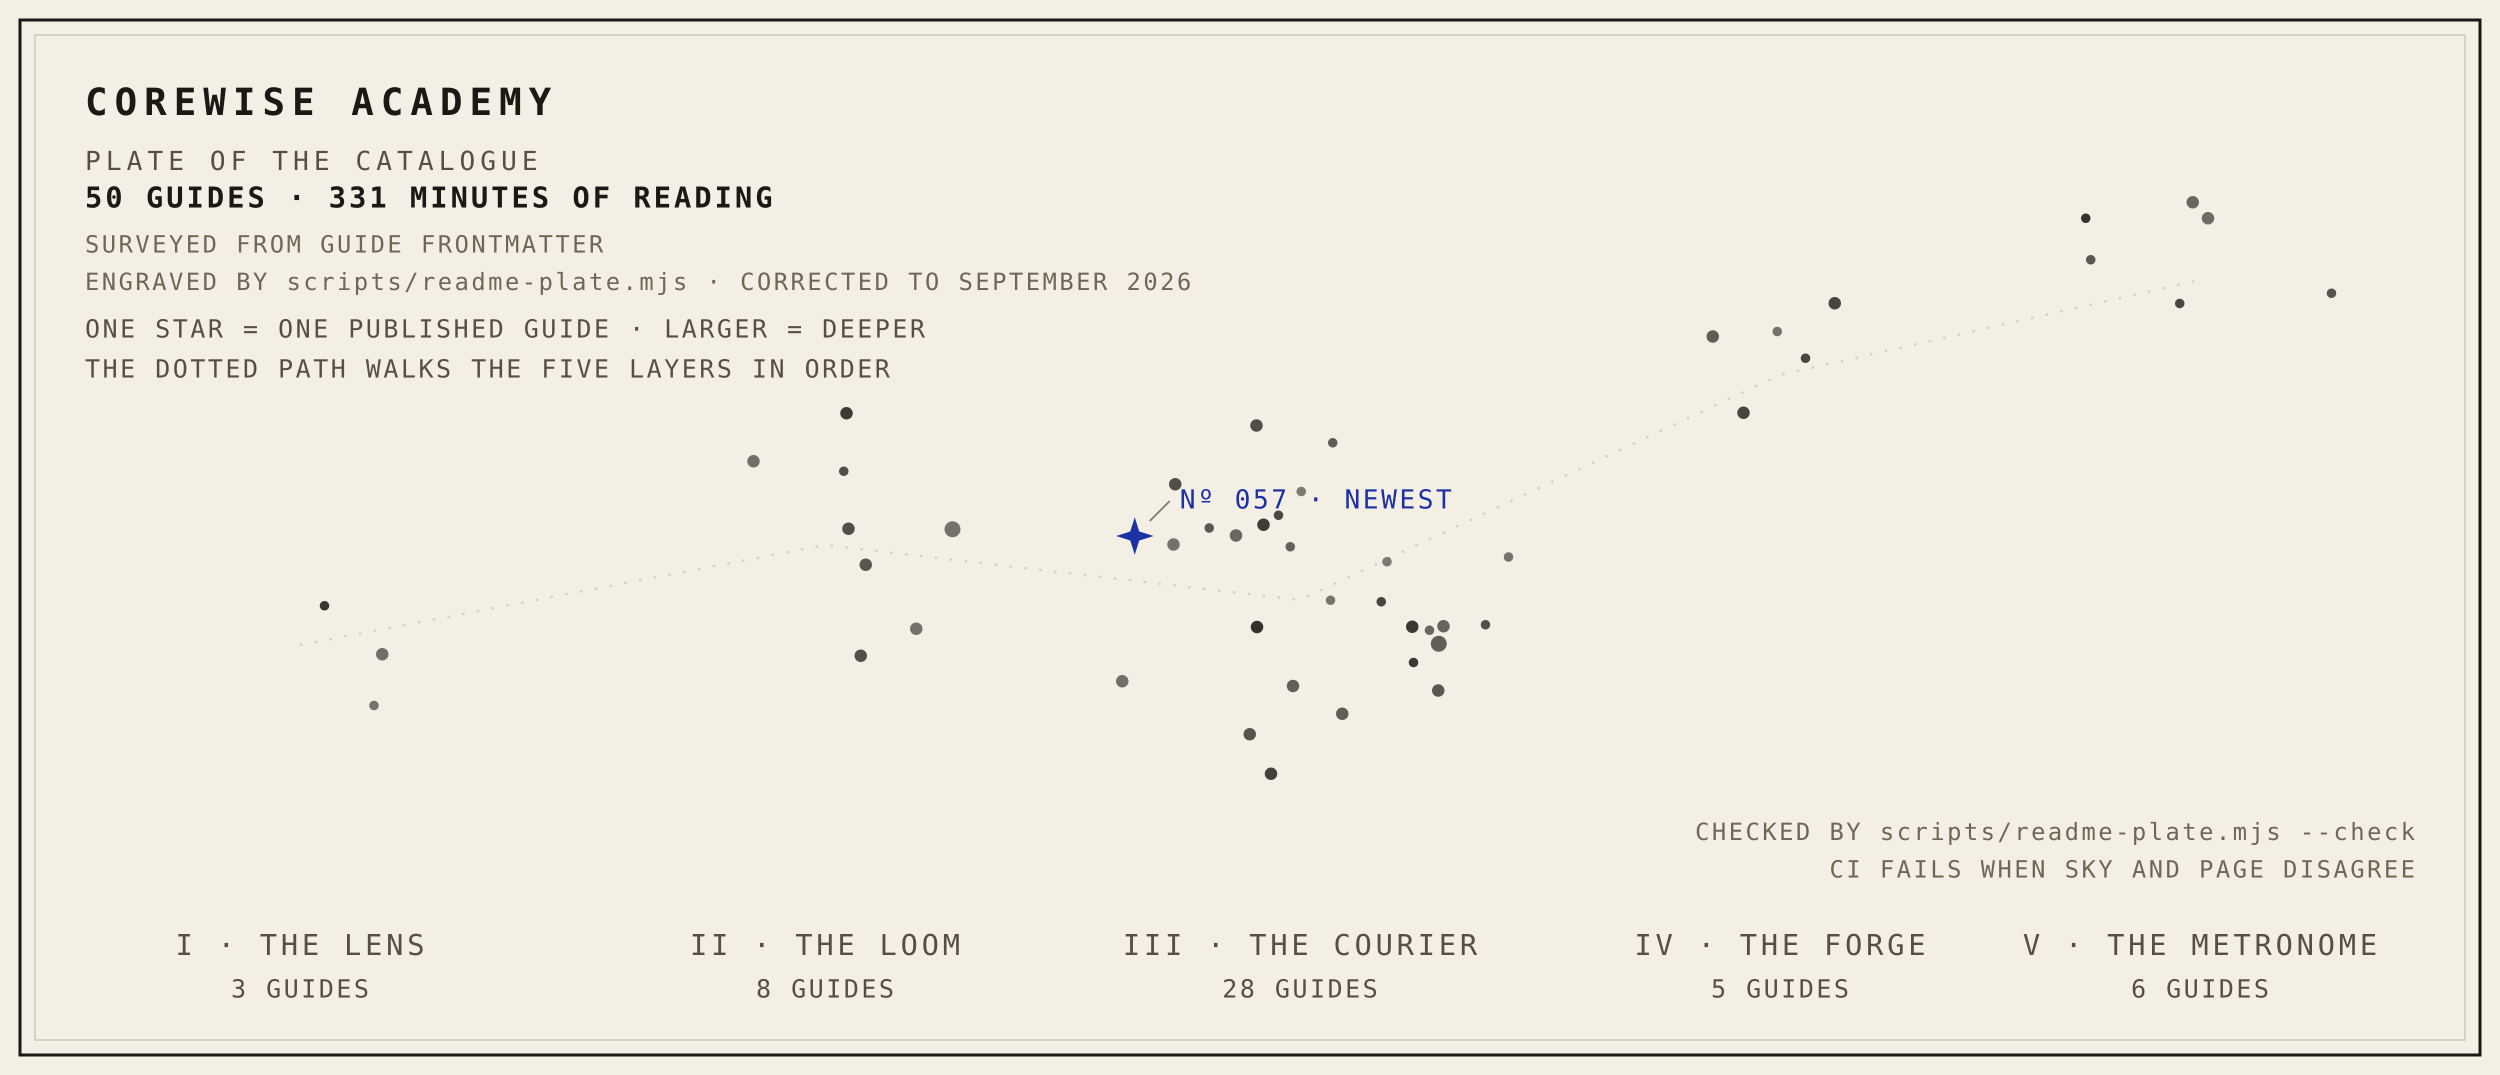
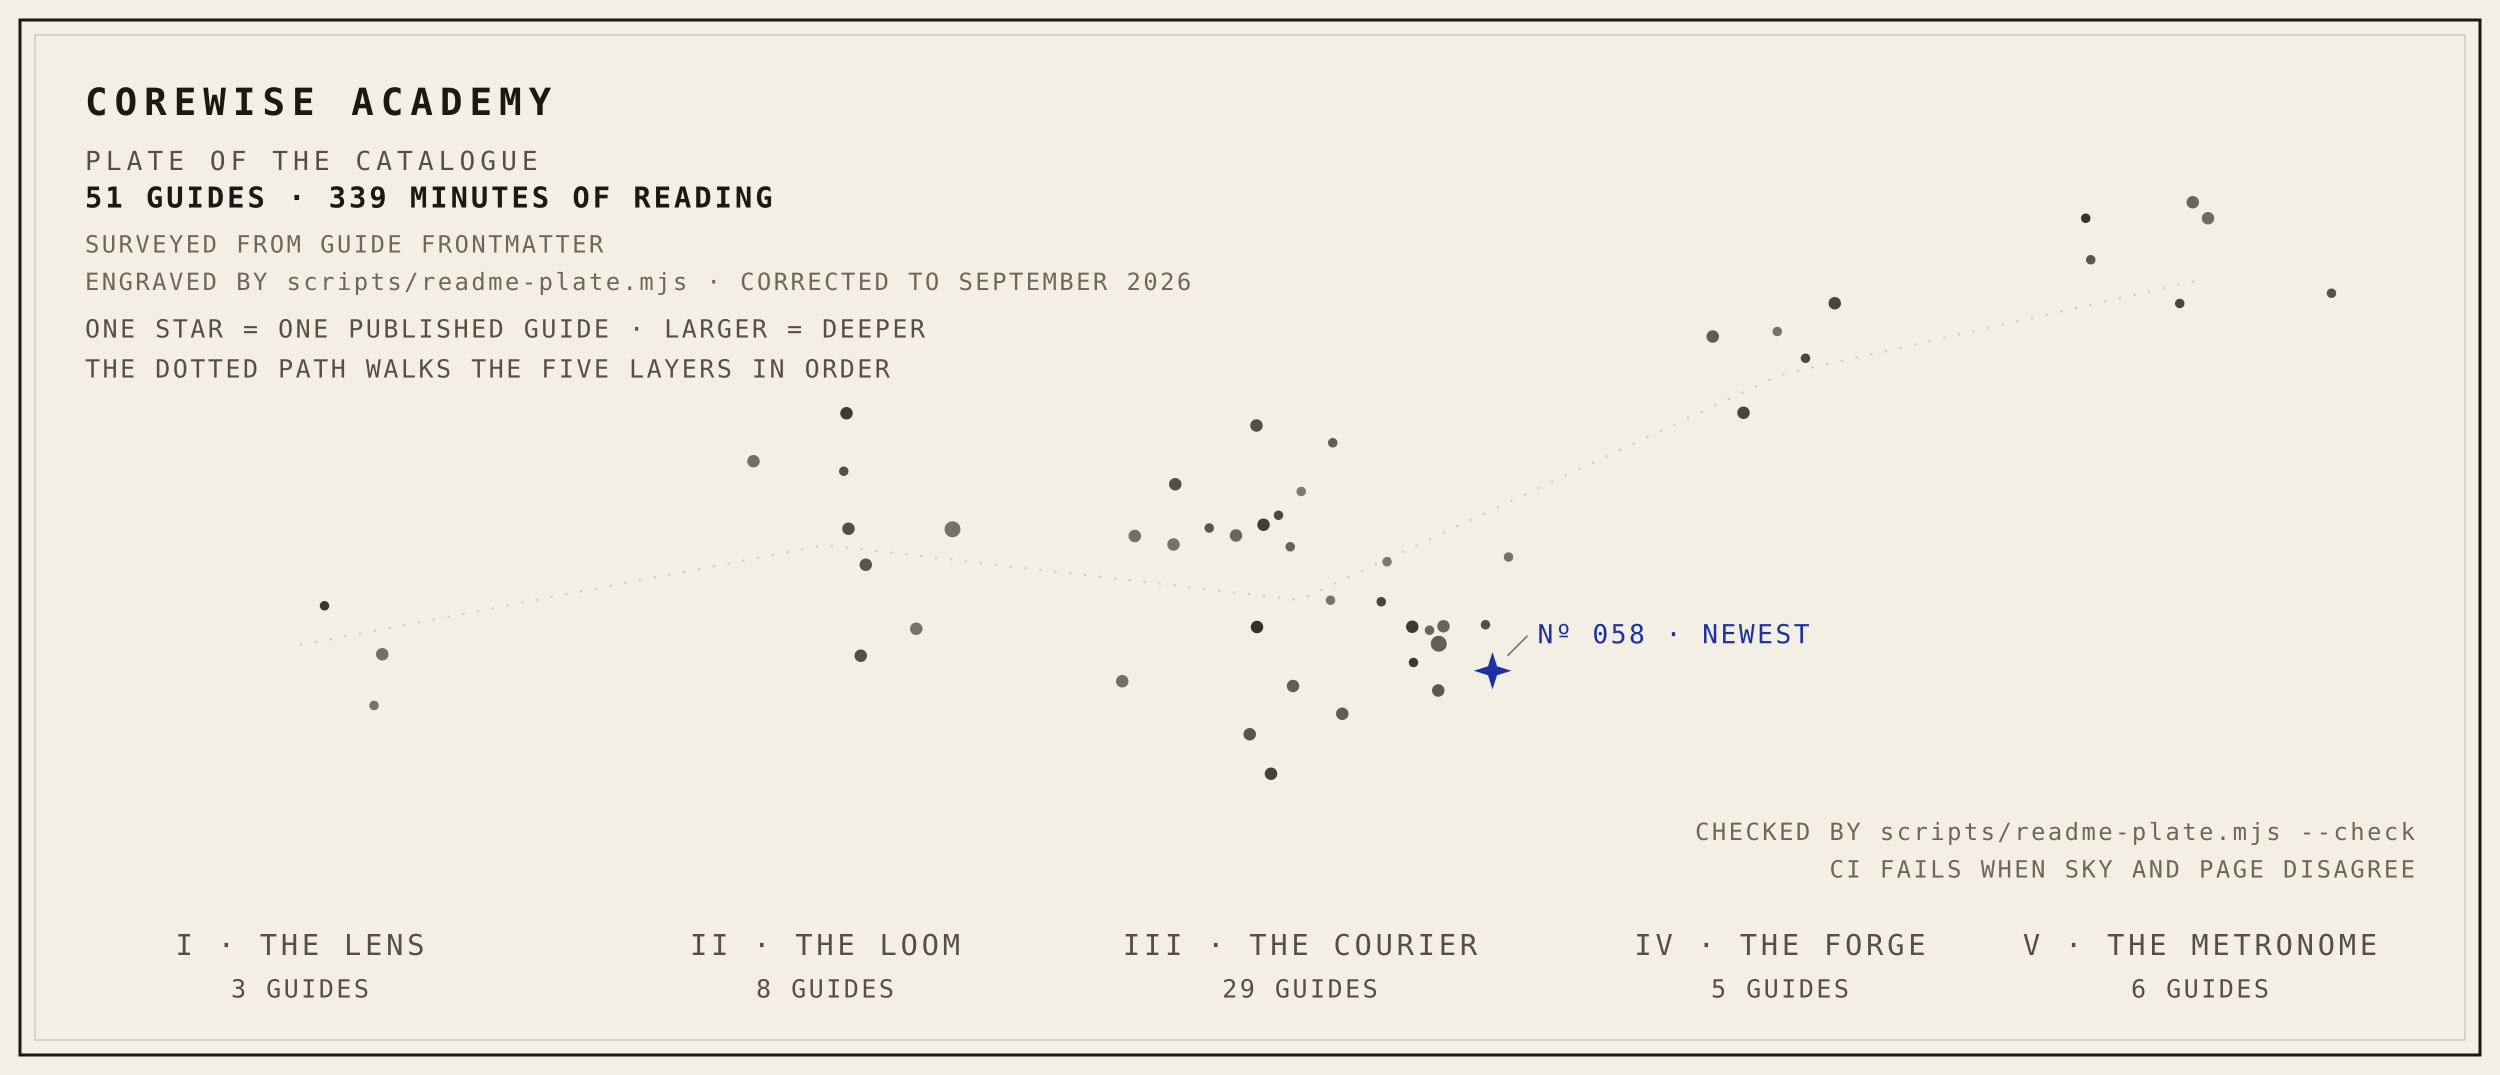
- <svg xmlns="http://www.w3.org/2000/svg" viewBox="0 0 1000 430" role="img" aria-label="Chart of the CoreWise Academy catalogue: 50 published guides as stars in five constellations, one per curriculum layer.">
+ <svg xmlns="http://www.w3.org/2000/svg" viewBox="0 0 1000 430" role="img" aria-label="Chart of the CoreWise Academy catalogue: 51 published guides as stars in five constellations, one per curriculum layer.">
  <g font-family="ui-monospace, 'IBM Plex Mono', SFMono-Regular, Menlo, monospace">
    <rect x="0" y="0" width="1000" height="430" fill="#f3efe4" />
    <rect x="8" y="8" width="984" height="414" fill="none" stroke="#1c1914" stroke-width="1.2" />
    <rect x="14" y="14" width="972" height="402" fill="none" stroke="#1c1914" stroke-opacity="0.16" stroke-width="0.7" />
    <path d="M 120 258 L 330 218 L 520 240 L 712 150 L 880 112" fill="none" stroke="#1c1914" stroke-opacity="0.16" stroke-width="0.9" stroke-dasharray="1 5" />
    <circle cx="129.8" cy="242.3" r="1.9" fill="#1c1914" fill-opacity="0.86" />
    <circle cx="149.6" cy="282.2" r="1.9" fill="#1c1914" fill-opacity="0.58" />
    <circle cx="152.9" cy="261.7" r="2.5" fill="#1c1914" fill-opacity="0.6" />
    <text x="120" y="382" text-anchor="middle" font-size="11.5" letter-spacing="1.5" fill="#574f43">I · THE LENS</text>
    <text x="120" y="399" text-anchor="middle" font-size="10" letter-spacing="1" fill="#574f43">3 GUIDES</text>
    <circle cx="337.5" cy="188.5" r="1.9" fill="#1c1914" fill-opacity="0.75" />
    <circle cx="381" cy="211.7" r="3.2" fill="#1c1914" fill-opacity="0.58" />
    <circle cx="301.4" cy="184.5" r="2.5" fill="#1c1914" fill-opacity="0.6" />
    <circle cx="338.6" cy="165.3" r="2.5" fill="#1c1914" fill-opacity="0.84" />
    <circle cx="344.3" cy="262.3" r="2.5" fill="#1c1914" fill-opacity="0.75" />
    <circle cx="366.5" cy="251.5" r="2.5" fill="#1c1914" fill-opacity="0.58" />
    <circle cx="346.3" cy="225.9" r="2.5" fill="#1c1914" fill-opacity="0.72" />
    <circle cx="339.4" cy="211.5" r="2.5" fill="#1c1914" fill-opacity="0.75" />
    <text x="330" y="382" text-anchor="middle" font-size="11.5" letter-spacing="1.5" fill="#574f43">II · THE LOOM</text>
    <text x="330" y="399" text-anchor="middle" font-size="10" letter-spacing="1" fill="#574f43">8 GUIDES</text>
    <circle cx="575.3" cy="276.2" r="2.5" fill="#1c1914" fill-opacity="0.71" />
    <circle cx="469.4" cy="217.8" r="2.5" fill="#1c1914" fill-opacity="0.58" />
    <circle cx="564.9" cy="250.7" r="2.5" fill="#1c1914" fill-opacity="0.85" />
    <circle cx="516.1" cy="218.7" r="1.9" fill="#1c1914" fill-opacity="0.66" />
    <circle cx="448.9" cy="272.5" r="2.5" fill="#1c1914" fill-opacity="0.6" />
    <circle cx="536.9" cy="285.5" r="2.5" fill="#1c1914" fill-opacity="0.68" />
    <circle cx="552.5" cy="240.7" r="1.9" fill="#1c1914" fill-opacity="0.79" />
    <circle cx="505.4" cy="209.9" r="2.5" fill="#1c1914" fill-opacity="0.83" />
    <circle cx="517.2" cy="274.4" r="2.5" fill="#1c1914" fill-opacity="0.67" />
    <circle cx="483.7" cy="211.2" r="1.9" fill="#1c1914" fill-opacity="0.71" />
    <circle cx="533.1" cy="177.1" r="1.9" fill="#1c1914" fill-opacity="0.68" />
    <circle cx="571.8" cy="252.1" r="1.9" fill="#1c1914" fill-opacity="0.64" />
    <circle cx="494.4" cy="214.2" r="2.5" fill="#1c1914" fill-opacity="0.64" />
    <circle cx="520.5" cy="196.6" r="1.9" fill="#1c1914" fill-opacity="0.55" />
    <circle cx="575.5" cy="257.5" r="3.2" fill="#1c1914" fill-opacity="0.67" />
-     <path d="M12 0 L14.88 9.12 L24 12 L14.88 14.88 L12 24 L9.12 14.88 L0 12 L9.12 9.12 Z" transform="translate(446.40 206.90) scale(0.625)" fill="#1c31a4" />
+     <circle cx="453.9" cy="214.4" r="2.5" fill="#1c1914" fill-opacity="0.59" />
    <circle cx="532.2" cy="240.1" r="1.9" fill="#1c1914" fill-opacity="0.57" />
    <circle cx="470.1" cy="193.7" r="2.5" fill="#1c1914" fill-opacity="0.75" />
    <circle cx="502.6" cy="170.2" r="2.5" fill="#1c1914" fill-opacity="0.75" />
    <circle cx="499.9" cy="293.7" r="2.5" fill="#1c1914" fill-opacity="0.72" />
    <circle cx="508.4" cy="309.5" r="2.5" fill="#1c1914" fill-opacity="0.81" />
    <circle cx="511.4" cy="206.1" r="1.9" fill="#1c1914" fill-opacity="0.77" />
    <circle cx="603.4" cy="222.8" r="1.9" fill="#1c1914" fill-opacity="0.58" />
    <circle cx="502.8" cy="250.8" r="2.5" fill="#1c1914" fill-opacity="0.89" />
    <circle cx="577.4" cy="250.5" r="2.5" fill="#1c1914" fill-opacity="0.65" />
    <circle cx="565.4" cy="265" r="1.9" fill="#1c1914" fill-opacity="0.85" />
+     <path d="M12 0 L14.88 9.12 L24 12 L14.88 14.88 L12 24 L9.12 14.88 L0 12 L9.12 9.12 Z" transform="translate(589.50 260.80) scale(0.625)" fill="#1c31a4" />
    <circle cx="594.2" cy="249.9" r="1.9" fill="#1c1914" fill-opacity="0.74" />
    <circle cx="554.8" cy="224.7" r="1.9" fill="#1c1914" fill-opacity="0.55" />
    <text x="520" y="382" text-anchor="middle" font-size="11.5" letter-spacing="1.5" fill="#574f43">III · THE COURIER</text>
-     <text x="520" y="399" text-anchor="middle" font-size="10" letter-spacing="1" fill="#574f43">28 GUIDES</text>
+     <text x="520" y="399" text-anchor="middle" font-size="10" letter-spacing="1" fill="#574f43">29 GUIDES</text>
    <circle cx="710.9" cy="132.6" r="1.9" fill="#1c1914" fill-opacity="0.58" />
    <circle cx="722.2" cy="143.3" r="1.9" fill="#1c1914" fill-opacity="0.78" />
    <circle cx="697.4" cy="165.1" r="2.5" fill="#1c1914" fill-opacity="0.79" />
    <circle cx="685.1" cy="134.6" r="2.5" fill="#1c1914" fill-opacity="0.68" />
    <circle cx="733.9" cy="121.3" r="2.5" fill="#1c1914" fill-opacity="0.79" />
    <text x="712" y="382" text-anchor="middle" font-size="11.5" letter-spacing="1.5" fill="#574f43">IV · THE FORGE</text>
    <text x="712" y="399" text-anchor="middle" font-size="10" letter-spacing="1" fill="#574f43">5 GUIDES</text>
    <circle cx="871.9" cy="121.4" r="1.9" fill="#1c1914" fill-opacity="0.78" />
    <circle cx="883.2" cy="87.3" r="2.5" fill="#1c1914" fill-opacity="0.61" />
    <circle cx="836.3" cy="103.9" r="1.9" fill="#1c1914" fill-opacity="0.71" />
    <circle cx="877.1" cy="80.9" r="2.5" fill="#1c1914" fill-opacity="0.63" />
    <circle cx="932.6" cy="117.3" r="1.9" fill="#1c1914" fill-opacity="0.73" />
    <circle cx="834.3" cy="87.3" r="1.9" fill="#1c1914" fill-opacity="0.88" />
    <text x="880" y="382" text-anchor="middle" font-size="11.5" letter-spacing="1.5" fill="#574f43">V · THE METRONOME</text>
    <text x="880" y="399" text-anchor="middle" font-size="10" letter-spacing="1" fill="#574f43">6 GUIDES</text>
-     <path d="M 459.9 208.4 L 467.9 200.4" stroke="#1c1914" stroke-opacity="0.55" stroke-width="0.7" fill="none" />
-     <text x="471.9" y="203.4" font-size="10.5" letter-spacing="1" fill="#1c31a4">Nº 057 · NEWEST</text>
+     <path d="M 603 262.3 L 611 254.3" stroke="#1c1914" stroke-opacity="0.55" stroke-width="0.7" fill="none" />
+     <text x="615" y="257.3" font-size="10.5" letter-spacing="1" fill="#1c31a4">Nº 058 · NEWEST</text>
    <text x="34" y="46" font-size="15" letter-spacing="2.8" fill="#1c1914" font-weight="600">COREWISE ACADEMY</text>
    <text x="34" y="68" font-size="10.5" letter-spacing="2" fill="#574f43" font-weight="400">PLATE OF THE CATALOGUE</text>
-     <text x="34" y="83" font-size="11.5" letter-spacing="1.2" fill="#1c1914" font-weight="600">50 GUIDES · 331 MINUTES OF READING</text>
+     <text x="34" y="83" font-size="11.5" letter-spacing="1.2" fill="#1c1914" font-weight="600">51 GUIDES · 339 MINUTES OF READING</text>
    <text x="34" y="101" font-size="9.5" letter-spacing="1" fill="#6f6656" font-weight="400">SURVEYED FROM GUIDE FRONTMATTER</text>
    <text x="34" y="116" font-size="9.5" letter-spacing="1" fill="#6f6656" font-weight="400">ENGRAVED BY scripts/readme-plate.mjs · CORRECTED TO SEPTEMBER 2026</text>
    <text x="34" y="135" font-size="10" letter-spacing="1" fill="#574f43">ONE STAR = ONE PUBLISHED GUIDE · LARGER = DEEPER</text>
    <text x="34" y="151" font-size="10" letter-spacing="1" fill="#574f43">THE DOTTED PATH WALKS THE FIVE LAYERS IN ORDER</text>
    <text x="966" y="336" text-anchor="end" font-size="9.5" letter-spacing="1" fill="#6f6656">CHECKED BY scripts/readme-plate.mjs --check</text>
    <text x="966" y="351" text-anchor="end" font-size="9.5" letter-spacing="1" fill="#6f6656">CI FAILS WHEN SKY AND PAGE DISAGREE</text>
  </g>
</svg>
